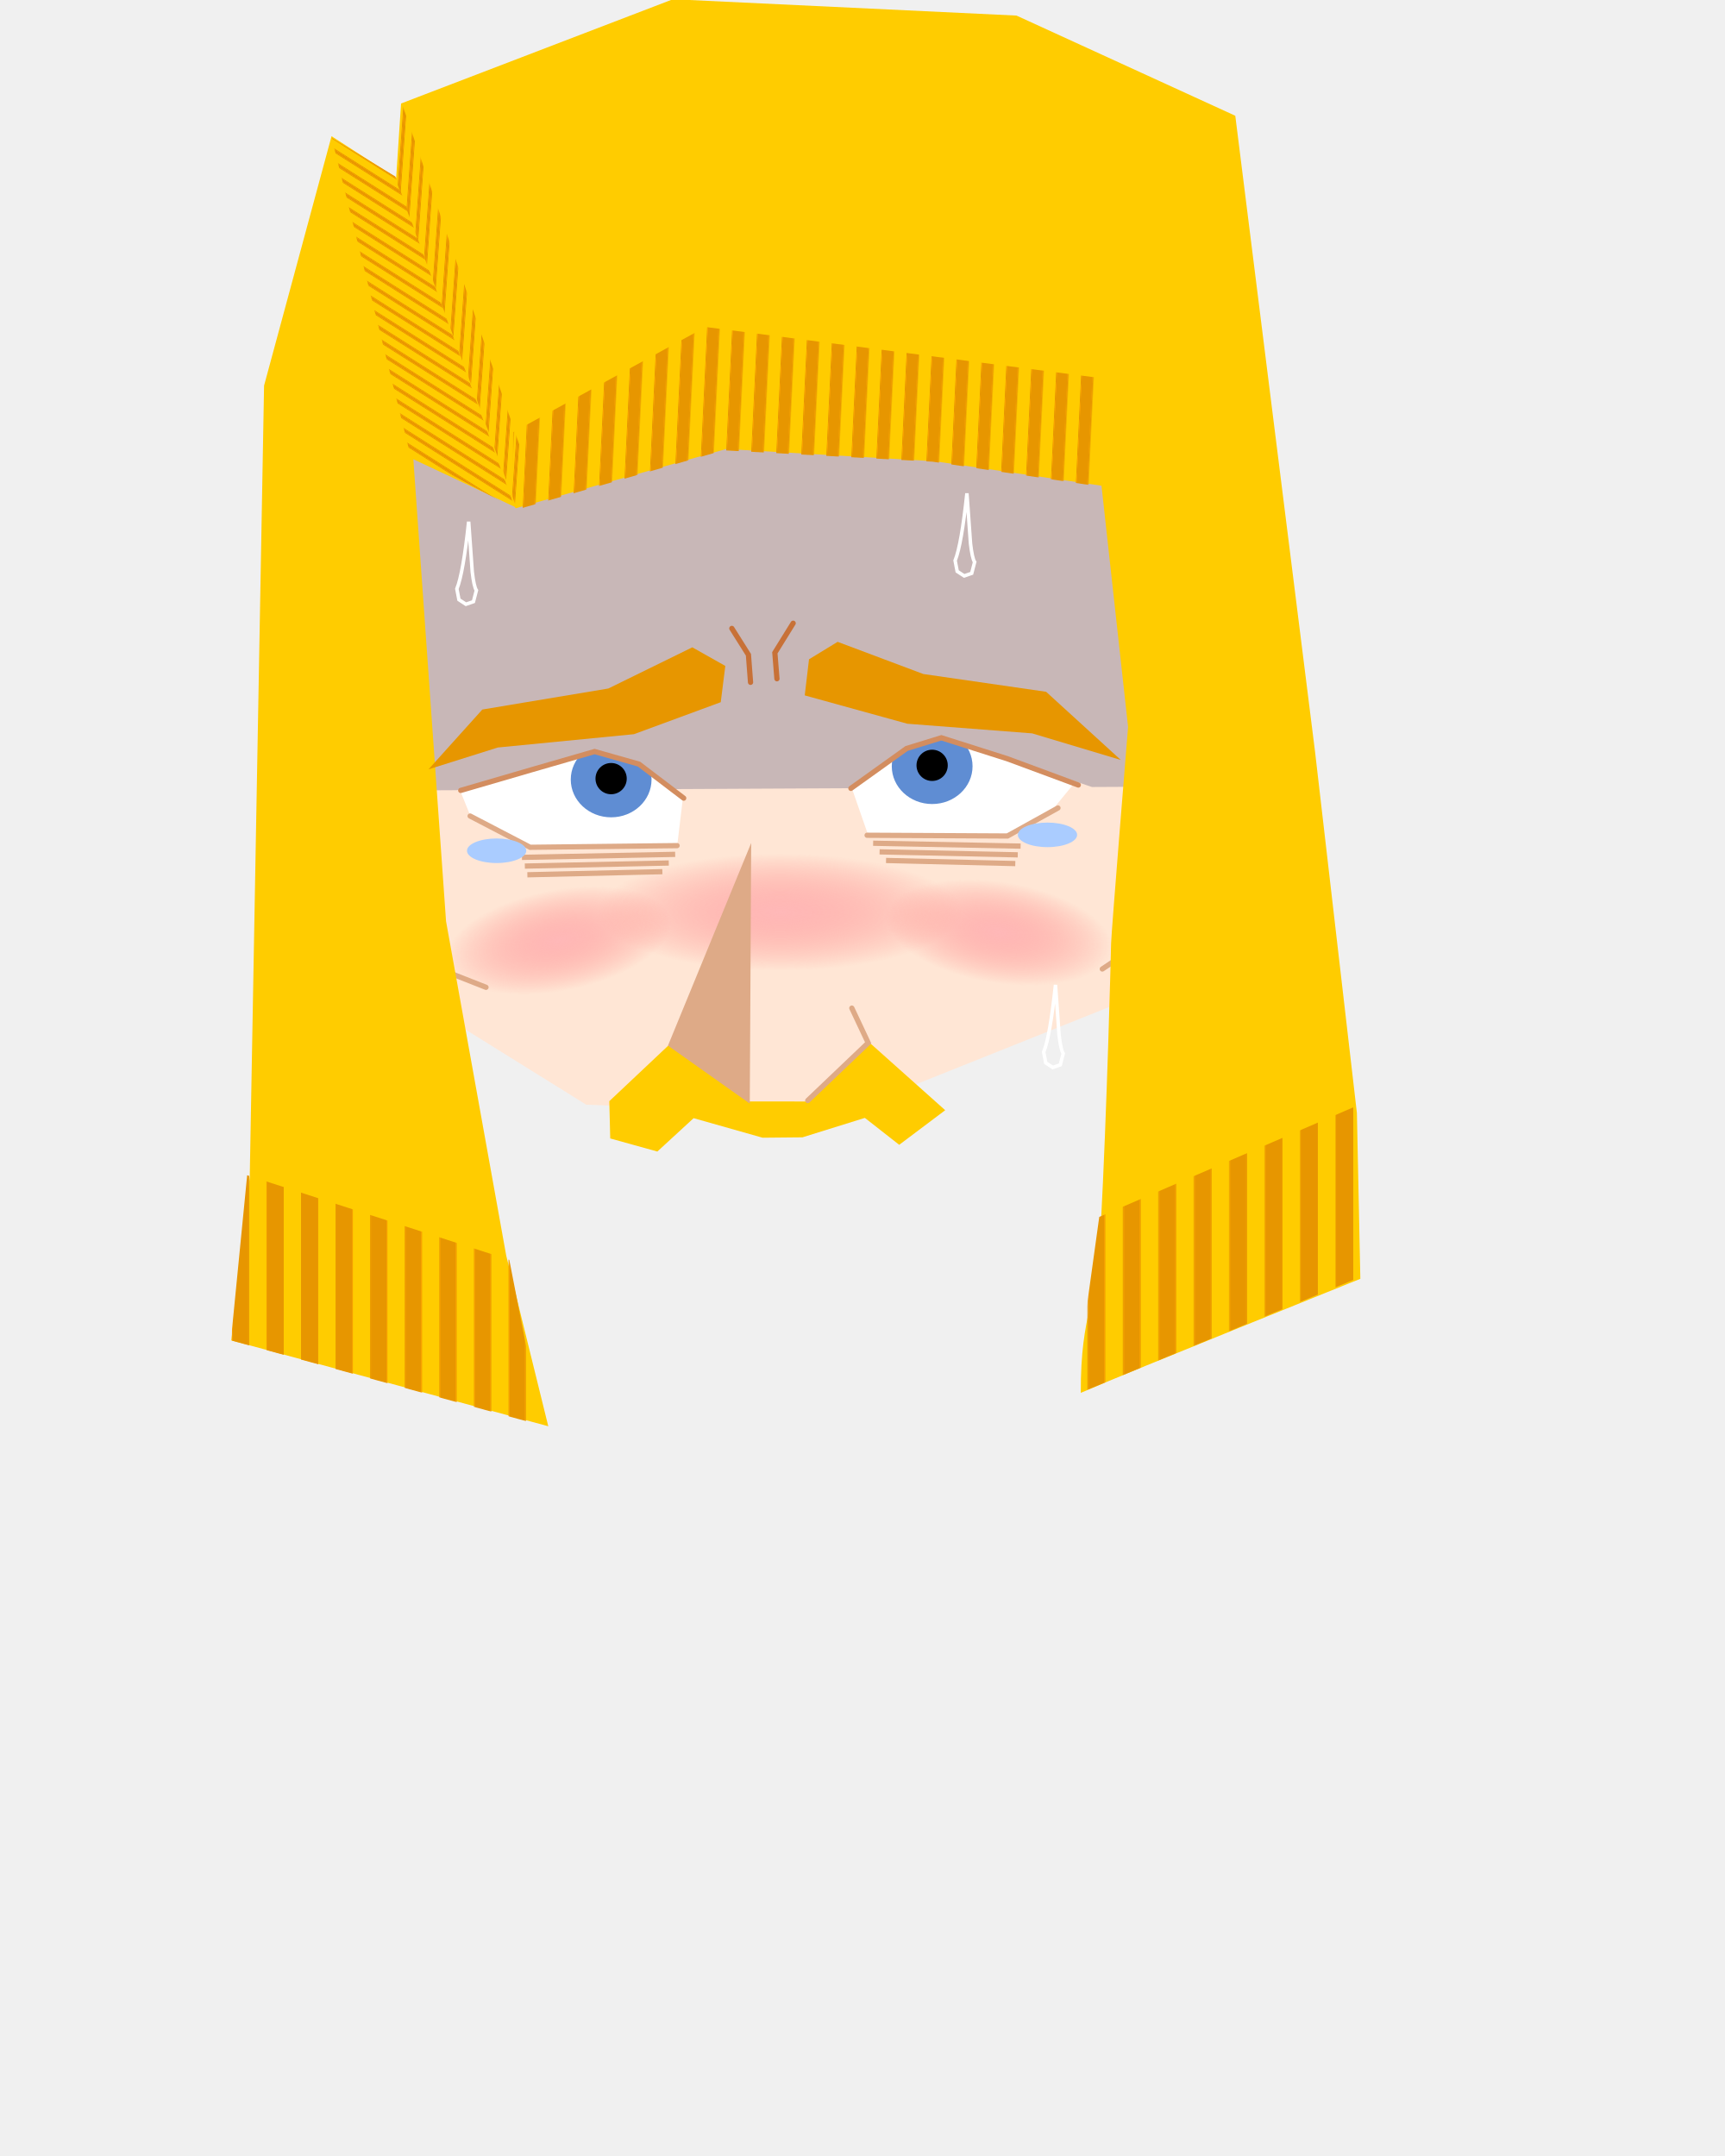
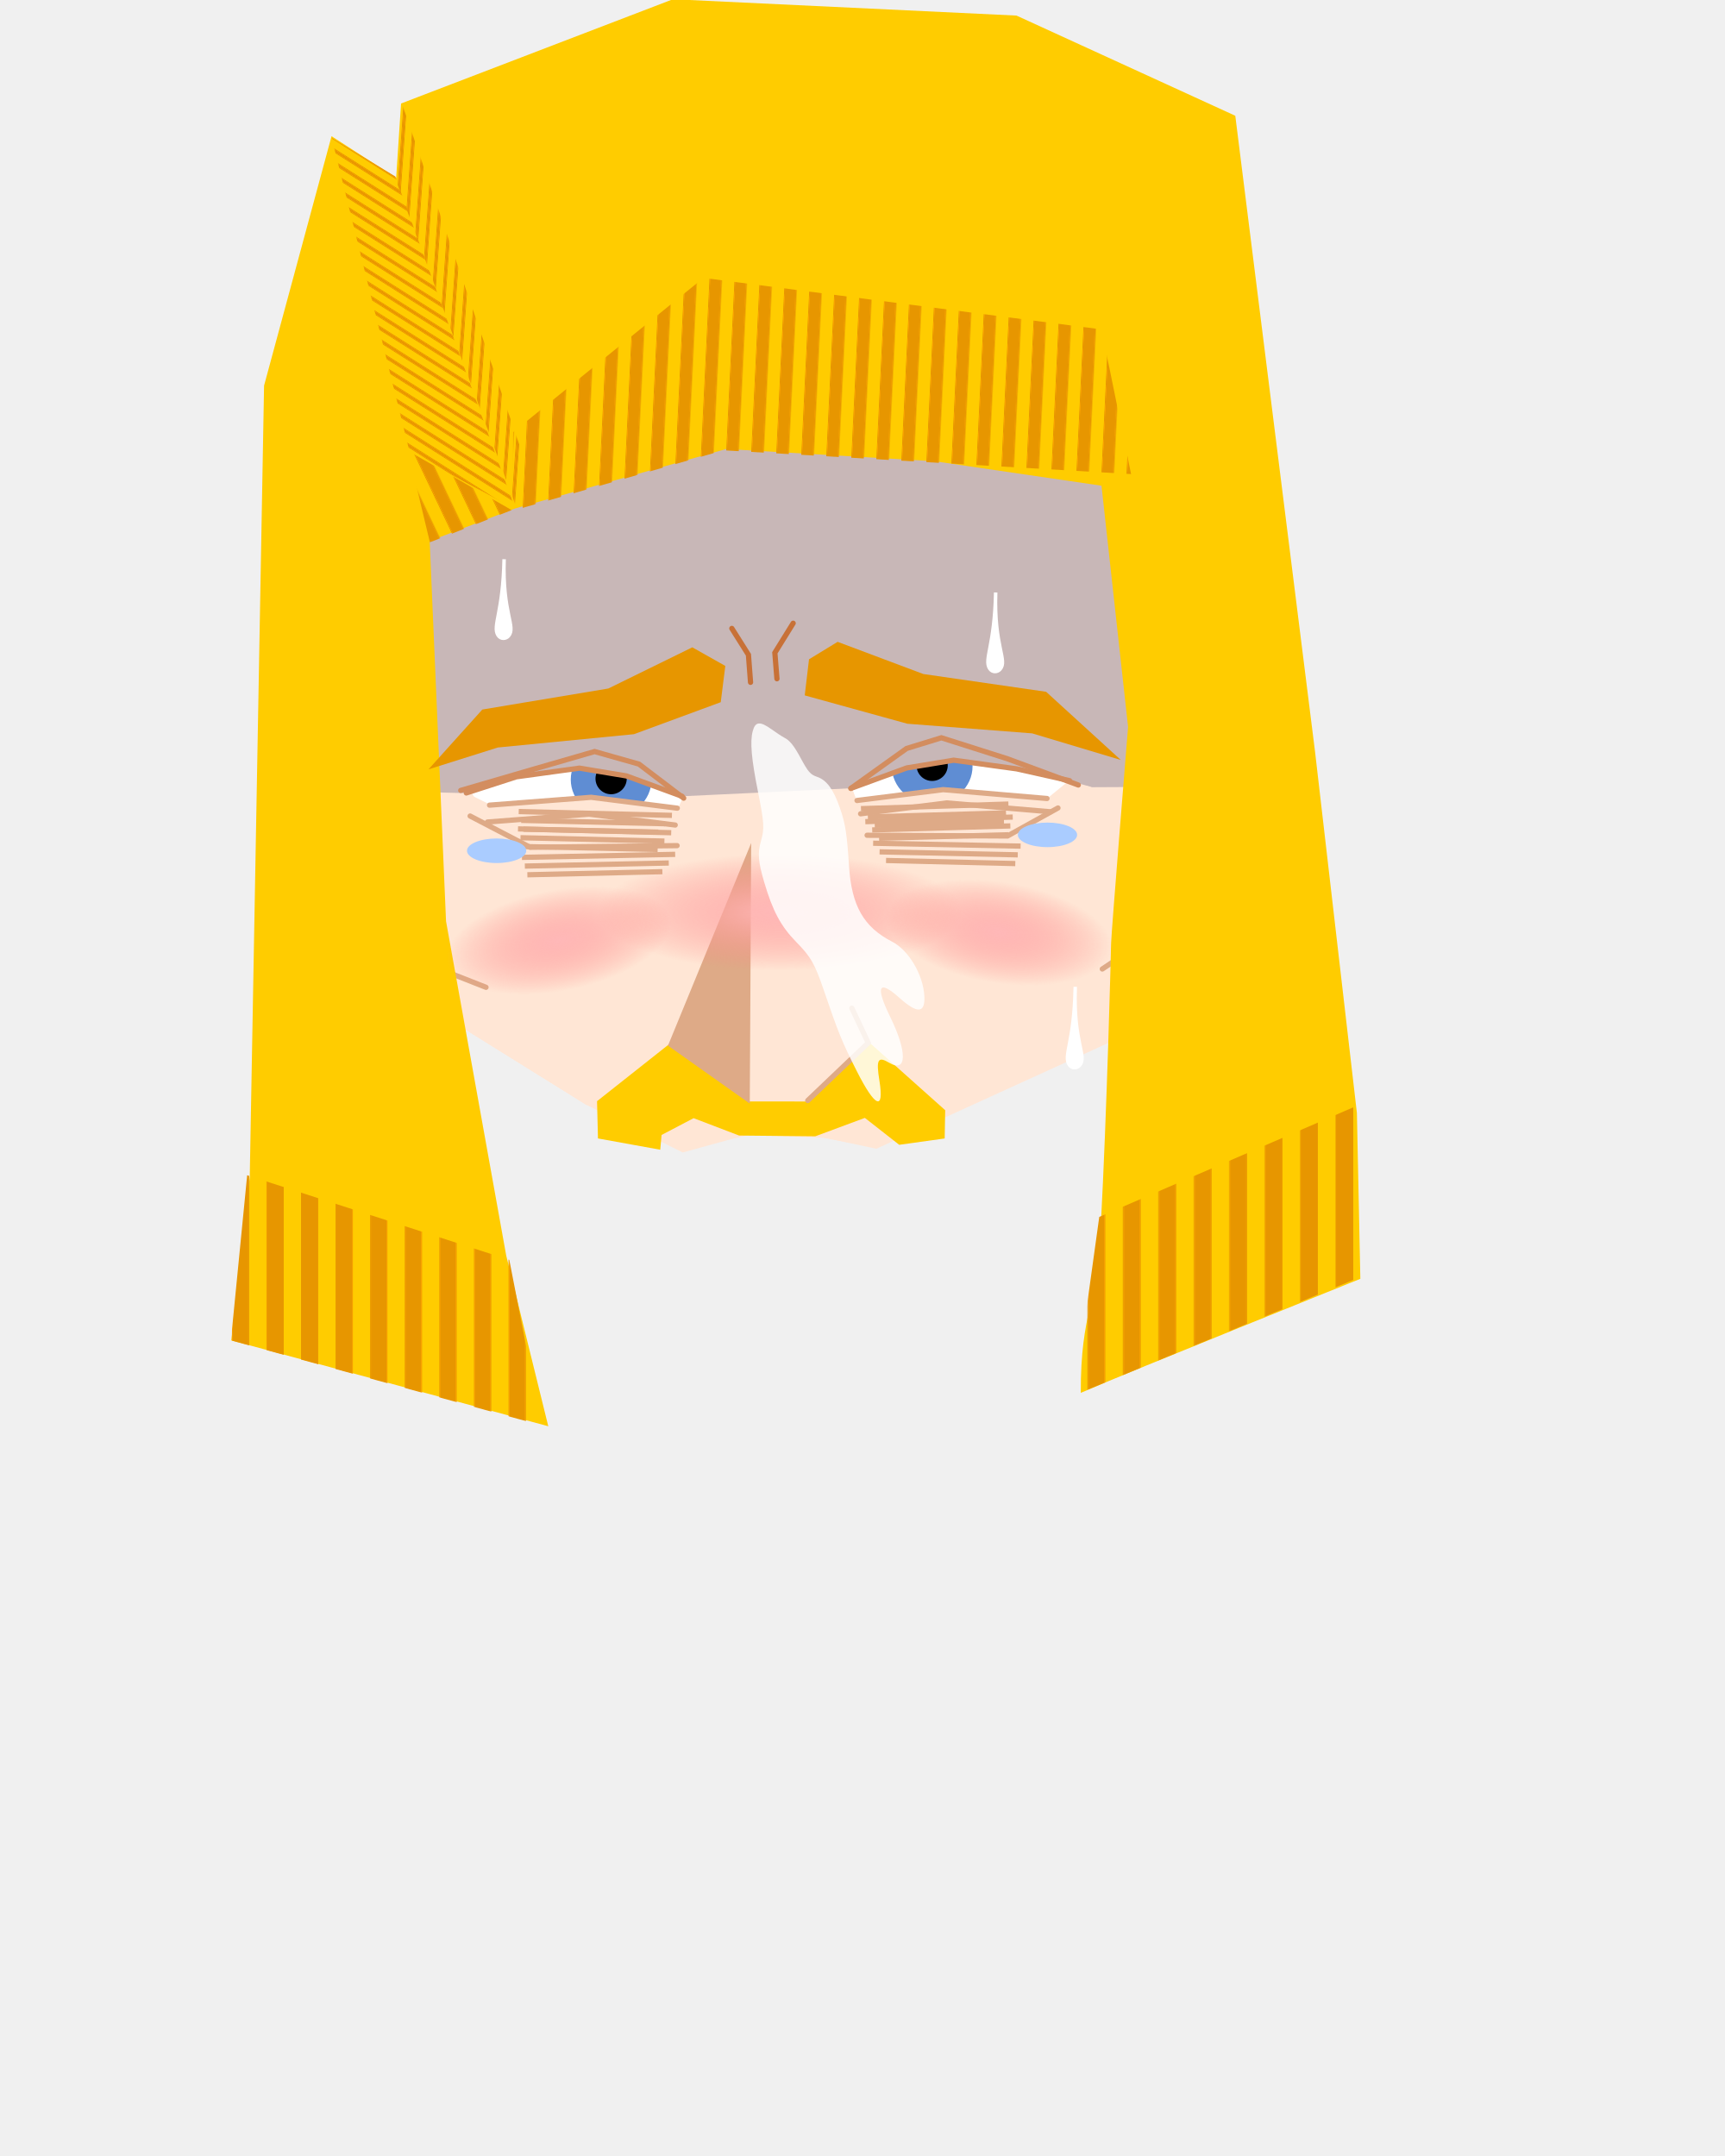
<svg xmlns="http://www.w3.org/2000/svg" xmlns:xlink="http://www.w3.org/1999/xlink" version="1.1" id="svg1" width="987.679" height="1234.713" viewBox="0 0 987.679 1234.713">
  <defs id="defs1">
+     <pattern xlink:href="#pattern70" preserveAspectRatio="xMidYMid" id="pattern33" patternTransform="matrix(6.632197,-3.154878,0.7477122,1.571844,-747.1426,497.6566)" x="0" y="0" />
    <linearGradient id="linearGradient57">
      <stop style="stop-color:#ffb8b8;stop-opacity:1;" offset="0" id="stop57" />
      <stop style="stop-color:#ff8080;stop-opacity:0;" offset="1" id="stop58" />
    </linearGradient>
    <pattern xlink:href="#pattern71" preserveAspectRatio="xMidYMid" id="pattern72" patternTransform="scale(-10.14258,-2.742318)" x="0" y="0" />
    <pattern xlink:href="#pattern70" preserveAspectRatio="xMidYMid" id="pattern71" patternTransform="matrix(9.903055,0,0,2.761035,-979.9788,-289.1933)" x="0" y="0" />
    <pattern patternUnits="userSpaceOnUse" width="2" height="10" patternTransform="translate(0,0) scale(2,2)" preserveAspectRatio="xMidYMid" id="pattern70" style="fill:#e79600">
      <rect style="stroke:none" x="0" y="-0.5" width="1" height="11" id="rect70" />
    </pattern>
    <pattern xlink:href="#pattern40" preserveAspectRatio="xMidYMid" id="pattern41" patternTransform="matrix(7.165937,0.3474264,-0.04673748,0.9639966,0,0)" x="0" y="0" />
    <pattern xlink:href="#pattern38" preserveAspectRatio="xMidYMid" id="pattern40" patternTransform="matrix(7.174355,0,0,0.9651289,256.648,330.3308)" />
    <pattern xlink:href="#Strips1_1" preserveAspectRatio="xMidYMid" id="pattern38" patternTransform="scale(11.31384,1.751631)" x="0" y="0" />
    <pattern patternUnits="userSpaceOnUse" width="2" height="10" patternTransform="translate(0,0) scale(2,2)" preserveAspectRatio="xMidYMid" id="Strips1_1" style="fill:#e79600">
      <rect style="stroke:none" x="0" y="-0.5" width="1" height="11" id="rect134" />
    </pattern>
    <pattern xlink:href="#Strips1_2" preserveAspectRatio="xMidYMid" id="pattern30" patternTransform="matrix(1.069662,-1.689919,1.689919,1.069662,0,0)" x="0" y="0" />
    <pattern xlink:href="#Strips1_2" preserveAspectRatio="xMidYMid" id="pattern29" patternTransform="matrix(1.994914,0.1425469,-0.1425469,1.994914,0,0)" x="0" y="0" />
    <pattern patternUnits="userSpaceOnUse" width="3" height="1" patternTransform="translate(0,0) scale(2,2)" preserveAspectRatio="xMidYMid" id="Strips1_2" style="fill:#e79600">
      <rect style="stroke:none" x="0" y="-0.5" width="1" height="2" id="rect146" />
    </pattern>
    <radialGradient xlink:href="#linearGradient57" id="radialGradient58" cx="588.294" cy="549.659" fx="588.294" fy="549.659" r="65.404" gradientTransform="matrix(1,0,0,0.443038,79.24151,206.6035)" gradientUnits="userSpaceOnUse" />
    <radialGradient xlink:href="#linearGradient57" id="radialGradient59" gradientUnits="userSpaceOnUse" gradientTransform="matrix(1,0,0,0.443038,-362.4529,364.0822)" cx="588.294" cy="549.659" fx="588.294" fy="549.659" r="65.404" />
    <radialGradient xlink:href="#linearGradient57" id="radialGradient60" gradientUnits="userSpaceOnUse" gradientTransform="matrix(1.594937,0,0,0.5126583,-475.3994,256.2689)" cx="588.294" cy="549.659" fx="588.294" fy="549.659" r="65.404" />
  </defs>
  <g id="layer8" style="opacity:1" transform="translate(-16.21748,-15.66529)">
    <rect style="fill:#e9c6af;fill-opacity:1;stroke:none;stroke-width:3;stroke-linecap:round;stroke-dasharray:none" id="rect33" width="506.673" height="125.012" x="199.183" y="415.539" />
    <g id="g70" style="display:inline;opacity:1" transform="translate(0,17.56234)">
      <path style="opacity:1;fill:#ffffff;stroke:none;stroke-width:3.623;stroke-linecap:round" d="m 413.5,488.579 3.777,-35.467 c -21.817,-17.968 -30.07,-26.932 -56.712,-33.841 l -100.037,31.724 7.082,19.586 39.187,23.874 z" id="path16" />
      <ellipse style="opacity:1;fill:#5f8dd3;stroke:none;stroke-width:3.224;stroke-linecap:round" id="ellipse17" cx="366.175" cy="444.54" rx="23.124" ry="21.631" />
      <circle style="opacity:1;fill:#000000;stroke:none;stroke-width:18.91;stroke-linecap:round" id="path19" cx="366.157" cy="444.011" r="8.946" />
    </g>
    <g id="g11" transform="translate(0,17.56234)" style="display:inline;opacity:1">
      <path style="opacity:1;fill:#ffffff;stroke:none;stroke-width:3.663;stroke-linecap:round" d="m 506.317,483.16 -10.473,-35.905 34.686,-28.894 20.953,-8.572 40.584,13.269 58.912,21.075 -15.055,21.855 -32.074,18.733 z" id="path15" />
      <ellipse style="opacity:1;fill:#5f8dd3;stroke:none;stroke-width:3.224;stroke-linecap:round" id="ellipse26" cx="549.994" cy="436.93" rx="23.124" ry="21.631" />
      <circle style="opacity:1;fill:#000000;stroke:none;stroke-width:18.91;stroke-linecap:round" id="circle26" cx="549.976" cy="436.4" r="8.946" />
    </g>
-     <path id="path1" style="display:inline;fill:#ffe6d5;stroke-width:3;stroke-linecap:round" d="m 460.133,22.246 -231.857,126.982 -29.789,143.844 33.278,280.464 120.145,74.778 55.291,2.108 97.877,0.478 239.568,-95.836 L 730.594,379.346 720.057,94.836 Z m 93.666,416.813 36.295,9.951 41.097,15.393 -13.465,16.393 -28.684,14.049 -75.636,-0.756 -9.367,-26.93 31.021,-21.67 z m -196.197,6.557 c 23.358,5.403 30.594,12.412 49.723,26.463 l -3.311,27.734 -84.446,0.868 -34.357,-18.668 -6.209,-15.316 z" />
-     <path id="path43" style="display:none;opacity:1;fill:#ffe6d5;stroke-width:3;stroke-linecap:round" d="m 460.133,22.246 -231.857,126.982 -29.789,143.844 33.278,280.464 120.145,74.778 48.253,-6.585 104.707,7.309 182.137,-16.714 0.267,-33.939 43.32,-219.038 -10.537,-284.51 z m 93.666,416.813 36.295,9.951 40.269,12.081 -11.366,20.047 -59.343,-5.199 -50.346,7.611 -5.269,-16.392 31.021,-21.67 z m -196.197,6.557 c 23.358,5.403 30.594,12.412 49.723,26.463 l -3.896,16.026 -49.061,-5.944 -58.77,4.485 -10.892,-20 z" />
-     <path id="path54" style="display:none;opacity:1;fill:#ffe6d5;stroke-width:3;stroke-linecap:round" d="m 460.133,22.246 -231.857,126.982 -29.789,143.844 33.278,280.464 120.145,74.778 48.253,-6.585 104.707,7.309 182.137,-16.714 0.267,-33.939 43.32,-219.038 -10.537,-284.51 z m 93.666,416.813 36.295,9.951 40.269,12.081 -14.878,12.144 -59.929,-5.199 -48.589,6.44 -2.928,-7.318 31.021,-21.67 z m -196.197,6.557 c 23.358,5.403 30.594,12.412 49.723,26.463 l -3.018,6.952 -49.354,-6.529 -57.599,4.192 -13.819,-6.828 z" />
-     <g id="g60" style="display:inline">
-       <ellipse style="fill:url(#radialGradient60);fill-opacity:1;stroke:none;stroke-width:5.606;stroke-linecap:round;stroke-dasharray:none" id="ellipse59" cx="462.892" cy="538.056" rx="104.315" ry="33.53" />
-       <ellipse style="opacity:1;fill:url(#radialGradient59);fill-opacity:1;stroke:none;stroke-width:4.126;stroke-linecap:round;stroke-dasharray:none" id="ellipse58" cx="225.841" cy="607.602" rx="65.404" ry="28.976" transform="rotate(-10.85478)" />
-       <ellipse style="opacity:1;fill:url(#radialGradient58);fill-opacity:1;stroke:none;stroke-width:4.126;stroke-linecap:round;stroke-dasharray:none" id="path57" cx="667.536" cy="450.123" rx="65.404" ry="28.976" transform="rotate(9.063443)" />
-     </g>
-     <path style="opacity:1;fill:#ffcc00;fill-opacity:1;stroke:none;stroke-width:2.751;stroke-linecap:round" d="m 401.799,611.713 -36.678,34.581 0.526,21.347 26.974,7.494 20.773,-19.109 39.5,11.191 22.844,-0.221 35.715,-11.13 19.672,15.416 26.33,-19.811 -44.35,-39.603 -35.204,34.611 -33.182,-0.031 z" id="path6" />
+     <path id="faceOpen" style="opacity:1;display:inline;fill:#ffe6d5;stroke-width:3;stroke-linecap:round" d="m 460.133,22.246 -231.857,126.982 -29.789,143.844 33.278,280.464 120.145,74.778 60.597,2.179 36.625,4.283 32.138,-0.434 35.019,-10.422 37.12,-24.813 L 744.644,555.064 730.594,379.346 720.057,94.836 Z m 93.666,416.813 36.295,9.951 41.097,15.393 -13.465,16.393 -28.684,14.049 -75.636,-0.756 -9.367,-26.93 31.021,-21.67 z m -196.197,6.557 c 23.358,5.403 30.594,12.412 49.723,26.463 l -3.311,27.734 -84.446,0.868 -34.357,-18.668 -6.209,-15.316 z" />
+     <path id="faceHalfShut" style="display:inline;opacity:1;fill:#ffe6d5;stroke-width:3;stroke-linecap:round" d="m 460.133,22.246 -231.857,126.982 -29.789,143.844 33.278,280.464 120.145,74.778 55.291,27.359 36.333,-10.042 43.951,1.621 30.568,5.671 167.785,-86.846 0.267,-33.939 44.491,-172.791 -10.537,-284.51 z m 93.666,416.813 36.295,9.951 40.269,12.081 -11.366,20.047 -59.343,-5.199 -50.346,7.611 -5.269,-16.392 31.021,-21.67 z m -196.197,6.557 c 23.358,5.403 30.594,12.412 49.723,26.463 l -3.896,16.026 -49.061,-5.944 -58.77,4.485 -10.892,-20 z" />
+     <path id="faceShut" style="display:inline;opacity:1;fill:#ffe6d5;stroke-width:3;stroke-linecap:round" d="m 460.133,22.246 -231.857,126.982 -29.789,143.844 33.278,280.464 120.145,74.778 56.325,25.289 38.229,-8.165 37.294,0.779 34.253,7.328 145.579,-66.394 26.61,-45.647 40.393,-182.157 -10.537,-284.51 z m 93.666,416.813 36.295,9.951 40.269,12.081 -14.878,12.144 -59.929,-5.199 -48.589,6.44 -2.928,-7.318 31.021,-21.67 z m -196.197,6.557 c 23.358,5.403 30.594,12.412 49.723,26.463 l -3.018,6.952 -49.354,-6.529 -57.599,4.192 -13.819,-6.828 z" />
+     <path style="opacity:1;fill:#ffcc00;fill-opacity:1;stroke:none;stroke-width:2.751;stroke-linecap:round" d="m 401.799,611.713 -43.703,34.581 0.526,21.347 35.667,6.46 0.761,-8.457 18.344,-9.618 26.046,9.949 43.615,0.435 28.398,-10.545 19.672,15.416 26.034,-3.629 0.296,-16.181 -44.35,-39.603 -35.204,34.611 -33.182,-0.031 z" id="path6" />
    <path style="fill:#deaa87;stroke-width:3;stroke-linecap:round" d="m 446.368,498.428 -0.811,149.248 -46.85,-33.195 z" id="path2" />
    <path style="fill:none;stroke:#deaa87;stroke-width:3;stroke-linecap:round;stroke-opacity:1" d="m 478.766,645.91 34.598,-33.001 -9.367,-19.904" id="path3" />
-     <path style="display:inline;opacity:1;fill:none;stroke:#deaa87;stroke-width:3;stroke-linecap:round;stroke-opacity:1" d="m 285.421,465.432 34.368,17.905 84.145,-0.958" id="path14" transform="translate(0,17.56234)" />
-     <path style="display:inline;opacity:1;fill:none;stroke:#deaa87;stroke-width:3;stroke-linecap:round;stroke-opacity:1" d="m 512.737,476.442 80.373,0.426 28.928,-16.049" id="path12" transform="translate(0,17.56234)" />
-     <path id="path18" style="display:inline;fill:none;stroke:#deaa87;stroke-width:3;stroke-linecap:round;stroke-opacity:1" d="m 516.193,498.57 84.446,1.656 z m 3.697,4.938 79.122,1.715 z m 3.693,4.938 74.011,1.775 z" />
-     <path id="path20" style="display:inline;fill:none;stroke:#deaa87;stroke-width:3;stroke-linecap:round;stroke-opacity:1" d="m 402.833,504.939 -87.741,1.732 z m -3.667,4.96 -82.416,1.758 z m -3.663,4.96 -77.305,1.786 z" />
-     <path id="path63" style="display:inline;opacity:1;fill:#c8b7b7;fill-opacity:1;stroke:none;stroke-width:3;stroke-linecap:round" d="m 235.545,260.824 -10.135,207.637 52.344,-0.262 79.848,-22.584 c 10.251,2.371 18.081,3.955 24.588,7.478 6.529,3.535 11.73,9.015 19.066,14.486 l 102.916,-0.516 30.889,-21.576 18.738,-6.43 36.295,9.951 51.404,17.369 51.873,-0.26 34.152,-202.189 z" />
-     <path id="path52" style="display:none;opacity:1;fill:#c8b7b7;fill-opacity:1;stroke:none;stroke-width:3;stroke-linecap:round" d="m 235.545,260.824 -10.135,207.637 56.483,1.394 29.797,-8.952 36.805,-5.353 c 10.251,1.129 22.491,3.206 29.555,5.409 7.357,2.293 20.423,5.289 27.759,10.761 l 98.363,-4.655 31.303,-12.883 27.017,-3.946 36.709,4.984 42.297,11.16 51.873,-0.26 34.152,-202.189 z" />
-     <path style="display:inline;opacity:1;fill:none;stroke:#d38d5f;stroke-width:3;stroke-linecap:round;stroke-opacity:1" d="m 503.454,449.596 31.924,-22.865 19.885,-6.113 37.759,12.001 40.653,15.049" id="path11" transform="translate(0,17.56234)" />
-     <path style="display:inline;opacity:1;fill:none;stroke:#d38d5f;stroke-width:3;stroke-linecap:round;stroke-opacity:1" d="m 407.718,455.19 -25.618,-19.494 -25.408,-7.193 -35.615,10.295 -41.038,11.965" id="path13" transform="translate(0,17.56234)" />
+     <path style="display:inline;opacity:1;fill:none;stroke:#deaa87;stroke-width:3;stroke-linecap:round;stroke-opacity:1" d="m 285.421,465.432 34.368,17.905 84.145,-0.958" id="bottomLineLeftOpen" transform="translate(0,17.56234)" />
+     <path style="display:inline;opacity:1;fill:none;stroke:#deaa87;stroke-width:3;stroke-linecap:round;stroke-opacity:1" d="m 512.737,476.442 80.373,0.426 28.928,-16.049" id="bottomLineRightOpen" transform="translate(0,17.56234)" />
+     <path id="eyelinesRightOpen" style="display:inline;fill:none;stroke:#deaa87;stroke-width:3;stroke-linecap:round;stroke-opacity:1" d="m 516.193,498.57 84.446,1.656 z m 3.697,4.938 79.122,1.715 z m 3.693,4.938 74.011,1.775 z" />
+     <path id="eyelinesLeftOpen" style="display:inline;fill:none;stroke:#deaa87;stroke-width:3;stroke-linecap:round;stroke-opacity:1" d="m 402.833,504.939 -87.741,1.732 z m -3.667,4.96 -82.416,1.758 z m -3.663,4.96 -77.305,1.786 z" />
+     <path id="faceShadowOpen" style="display:inline;opacity:1;fill:#c8b7b7;fill-opacity:1;stroke:none;stroke-width:3;stroke-linecap:round" d="m 235.545,260.824 -10.135,207.637 52.344,-0.262 79.848,-22.584 c 10.251,2.371 18.081,3.955 24.588,7.478 6.529,3.535 11.73,9.015 19.066,14.486 l 102.916,-0.516 30.889,-21.576 18.738,-6.43 36.295,9.951 51.404,17.369 51.873,-0.26 34.152,-202.189 z" />
+     <path id="faceShadowShut" style="display:inline;opacity:1;fill:#c8b7b7;fill-opacity:1;stroke:none;stroke-width:3;stroke-linecap:round" d="m 235.545,260.824 -10.135,207.637 56.483,1.394 29.797,-8.952 36.805,-5.353 c 10.251,1.129 22.491,3.206 29.555,5.409 7.357,2.293 20.423,5.289 27.759,10.761 l 98.363,-4.655 31.303,-12.883 27.017,-3.946 36.709,4.984 42.297,11.16 51.873,-0.26 34.152,-202.189 z" />
+     <path style="display:inline;opacity:1;fill:none;stroke:#d38d5f;stroke-width:3;stroke-linecap:round;stroke-opacity:1" d="m 503.454,449.596 31.924,-22.865 19.885,-6.113 37.759,12.001 40.653,15.049" id="topLineRightOpen" transform="translate(0,17.56234)" />
+     <path style="display:inline;opacity:1;fill:none;stroke:#d38d5f;stroke-width:3;stroke-linecap:round;stroke-opacity:1" d="m 407.718,455.19 -25.618,-19.494 -25.408,-7.193 -35.615,10.295 -41.038,11.965" id="topLineLeftOpen" transform="translate(0,17.56234)" />
    <path style="display:inline;opacity:1;fill:none;stroke:#deaa87;stroke-width:3;stroke-linecap:round;stroke-opacity:1" d="m 675.564,531.686 -8.279,25.665 -19.87,13.246" id="path23" />
    <path style="display:inline;opacity:1;fill:none;stroke:#deaa87;stroke-width:3;stroke-linecap:round;stroke-opacity:1" d="m 262.218,556.239 9.107,15.73 23.181,9.107" id="path24" />
-     <path style="opacity:1;fill:#ffcc00;fill-opacity:1;stroke:none;stroke-width:3;stroke-linecap:round" d="m 312.113,306.478 -59.215,-27.822 18.733,264.606 34.46,191.48 24.081,97.713 -181.478,-49.175 10.537,-93.666 8.196,-453.108 38.637,-142.84 52.687,33.954 z" id="path7" />
+     <path style="opacity:1;fill:#ffcc00;fill-opacity:1;stroke:none;stroke-width:3;stroke-linecap:round" d="m 312.113,306.478 -49.848,19.011 9.367,217.773 34.46,191.48 24.081,97.713 -181.478,-49.175 10.537,-93.666 8.196,-453.108 38.637,-142.84 52.687,33.954 z" id="path7" />
    <path style="opacity:1;fill:#ffcc00;fill-opacity:1;stroke:none;stroke-width:3;stroke-linecap:round" d="m 311.439,306.756 120.595,-33.954 119.424,7.025 95.498,13.991 15.221,138.157 c 0,0 -9.722,119.282 -9.722,123.965 0,2.611 -2.424,97.415 -5.939,162.382 -1.859,45.511 -11.505,47.773 -11.42,95.003 29.475,-12.793 160.082,-65.299 160.082,-65.299 L 793.206,653.101 769.231,446.084 723.569,81.958 598.291,24.587 401.592,15.221 245.873,74.933 241.114,147.214 Z" id="path8" />
-     <path style="opacity:1;fill:#e79600;fill-opacity:1;stroke:none;stroke-width:2.566;stroke-linecap:round" d="m 412.653,386.376 18.893,10.662 -2.612,20.77 -49.726,18.317 -77.918,7.624 -39.711,12.51 30.835,-34.258 72.158,-12.043 z" id="path5" />
+     <path style="opacity:1;fill:#e79600;fill-opacity:1;stroke:none;stroke-width:2.566;stroke-linecap:round" d="m 412.653,386.376 18.893,10.662 -2.612,20.77 -49.726,18.317 -77.918,7.624 -39.711,12.51 30.835,-34.258 72.158,-12.043 z" id="browLeft" />
    <path style="opacity:1;fill:#e79600;fill-opacity:1;stroke:none;stroke-width:2.521;stroke-linecap:round" d="m 495.862,383.237 -16.39,9.999 -2.444,20.673 58.72,16.224 71.514,5.525 50.768,15.238 -42.791,-39.057 -70.313,-10.173 z" id="path4" />
    <path style="fill:none;stroke:#c87137;stroke-width:3;stroke-linecap:round;stroke-opacity:1" d="m 435.284,375.552 9.501,15.092 1.208,15.771" id="path21" />
    <path style="fill:none;stroke:#c87137;stroke-width:3;stroke-linecap:round;stroke-opacity:1" d="m 470.394,372.581 -10.483,16.92 1.194,14.877" id="path22" />
-     <path style="fill:url(#pattern30);fill-opacity:1;stroke:none;stroke-width:3;stroke-linecap:round" d="M 311.289,307.15 242.574,116.733 206.146,94.587 250.853,274.862 Z" id="path25" />
-     <path style="fill:url(#pattern29);fill-opacity:1;stroke:none;stroke-width:3;stroke-linecap:round" d="M 311.703,305.701 242.988,119.01 246.506,75.339 316.671,279.208 Z" id="path27" />
-     <path style="fill:url(#pattern71);fill-opacity:1;stroke:none;stroke-width:3;stroke-linecap:round" d="m 326.317,831.941 -18.456,-94.757 -150.113,-48.468 -9.296,94.565 z" id="path38" />
-     <path style="fill:url(#pattern41);fill-opacity:1;stroke:none;stroke-width:3;stroke-linecap:round" d="m 309.865,308.116 0.192,-44.955 110.154,-60.237 227.942,29.482 -2.893,61.794 -95.039,-14.137 -119.705,-6.528 z" id="path40" />
-     <path style="fill:url(#pattern72);fill-opacity:1;stroke:none;stroke-width:3.026;stroke-linecap:round" d="m 631.522,814.596 14.152,-102.027 147.562,-63.662 4.839,96.9 z" id="path71" />
-     <path style="fill:none;fill-opacity:1;stroke:#ffffff;stroke-width:2;stroke-linecap:round;stroke-dasharray:none" d="m 284.584,314.417 c -2.023,19.199 -4.298,32.458 -6.764,38.498 l 1.189,6.171 4.006,2.624 4.307,-1.486 1.685,-6.476 c -0.98,-1.423 -1.753,-5.278 -2.371,-10.594 z" id="path60-3" />
-     <path style="fill:none;fill-opacity:1;stroke:#ffffff;stroke-width:2;stroke-linecap:round;stroke-dasharray:none" d="m 569.895,298.192 c -2.023,19.199 -4.298,32.458 -6.764,38.498 l 1.189,6.171 4.006,2.624 4.307,-1.486 1.685,-6.476 c -0.98,-1.423 -1.753,-5.278 -2.371,-10.594 z" id="path60-3-1" />
-     <path style="fill:none;fill-opacity:1;stroke:#ffffff;stroke-width:2;stroke-linecap:round;stroke-dasharray:none" d="m 620.612,579.687 c -2.023,19.199 -4.298,32.458 -6.764,38.498 l 1.188,6.171 4.006,2.624 4.307,-1.486 1.685,-6.476 c -0.98,-1.423 -1.753,-5.278 -2.371,-10.594 z" id="path60-3-6" />
-     <ellipse style="display:inline;fill:#aaccff;fill-opacity:1;stroke:none;stroke-width:3;stroke-linecap:round;stroke-dasharray:none" id="path33" cx="616.029" cy="493.776" rx="16.972" ry="7.037" />
-     <ellipse style="display:inline;fill:#aaccff;fill-opacity:1;stroke:none;stroke-width:3;stroke-linecap:round;stroke-dasharray:none" id="ellipse33" cx="300.6" cy="502.883" rx="16.972" ry="7.037" />
-     <g id="layer3" style="display:none">
-       <path id="path39" style="opacity:1;fill:none;stroke:#deaa87;stroke-width:3;stroke-linecap:round;stroke-opacity:1" d="m 511.714,486.221 84.422,-2.634 z m 3.943,4.743 79.107,-2.305 z m 3.939,4.744 74.005,-1.985 z" />
-       <path id="path37" style="opacity:1;fill:none;stroke:#deaa87;stroke-width:3;stroke-linecap:round;stroke-opacity:1" d="m 400.564,492.555 -87.731,-2.192 z m -3.885,4.791 -82.413,-1.928 z m -3.881,4.792 -77.307,-1.67 z" />
-       <path style="opacity:1;fill:none;stroke:#deaa87;stroke-width:3;stroke-linecap:round;stroke-opacity:1" d="m 509.012,481.711 49.327,-6.221 59.456,5.079" id="path36" />
-       <path style="opacity:1;fill:none;stroke:#deaa87;stroke-width:3;stroke-linecap:round;stroke-opacity:1" d="m 402.864,488.15 -49.327,-6.221 -58.167,4.494" id="path41" />
+     <g id="layer3" style="display:inline">
+       <path id="eyelinesRightHalfShut" style="opacity:1;fill:none;stroke:#deaa87;stroke-width:3;stroke-linecap:round;stroke-opacity:1" d="m 511.714,486.221 84.422,-2.634 z m 3.943,4.743 79.107,-2.305 z m 3.939,4.744 74.005,-1.985 z" />
+       <path id="eyelinesLeftHalfShut" style="opacity:1;fill:none;stroke:#deaa87;stroke-width:3;stroke-linecap:round;stroke-opacity:1" d="m 400.564,492.555 -87.731,-2.192 z m -3.885,4.791 -82.413,-1.928 z m -3.881,4.792 -77.307,-1.67 z" />
+       <path style="opacity:1;fill:none;stroke:#deaa87;stroke-width:3;stroke-linecap:round;stroke-opacity:1" d="m 509.012,481.711 49.327,-6.221 59.456,5.079" id="bottomLineRightHalfShut" />
+       <path style="opacity:1;fill:none;stroke:#deaa87;stroke-width:3;stroke-linecap:round;stroke-opacity:1" d="m 402.864,488.15 -49.327,-6.221 -58.167,4.494" id="bottomLineLeftHalfShut" />
    </g>
-     <g id="g48" style="display:none">
-       <path id="path44" style="opacity:1;fill:none;stroke:#deaa87;stroke-width:3;stroke-linecap:round;stroke-opacity:1" d="m 509.23,478.77 84.422,-2.634 z m 3.943,4.743 79.107,-2.305 z m 3.939,4.744 74.005,-1.985 z" />
-       <path id="path45" style="opacity:1;fill:none;stroke:#deaa87;stroke-width:3;stroke-linecap:round;stroke-opacity:1" d="M 400.978,482.62 313.247,480.429 Z m -3.885,4.791 -82.413,-1.928 z m -3.881,4.792 -77.307,-1.67 z" />
-       <path style="opacity:1;fill:none;stroke:#deaa87;stroke-width:3;stroke-linecap:round;stroke-opacity:1" d="m 506.963,474.1 49.327,-6.221 59.456,5.079" id="path47" />
-       <path style="opacity:1;fill:none;stroke:#deaa87;stroke-width:3;stroke-linecap:round;stroke-opacity:1" d="m 404.034,478.491 -49.327,-6.221 -58.167,4.494" id="path48" />
-       <path style="display:inline;opacity:1;fill:none;stroke:#d38d5f;stroke-width:3;stroke-linecap:round;stroke-opacity:1" d="m 503.454,449.596 31.924,-11.688 26.922,-4.457 36.103,4.964 30.304,6.77" id="path51" transform="translate(0,17.56234)" />
-       <path style="display:inline;opacity:1;fill:none;stroke:#d38d5f;stroke-width:3;stroke-linecap:round;stroke-opacity:1" d="m 406.831,471.712 -31.924,-11.688 -26.922,-4.457 -36.103,4.964 -28.649,9.254" id="path53" />
-       <path style="opacity:1;fill:none;stroke:#deaa87;stroke-width:3;stroke-linecap:round;stroke-opacity:1" d="m 404.034,478.491 -49.327,-6.221 -58.167,4.494" id="path55" />
+     <g id="g48" style="display:inline">
+       <path id="eyelinesRightShut" style="opacity:1;fill:none;stroke:#deaa87;stroke-width:3;stroke-linecap:round;stroke-opacity:1" d="m 509.23,478.77 84.422,-2.634 z m 3.943,4.743 79.107,-2.305 z m 3.939,4.744 74.005,-1.985 z" />
+       <path id="eyelinesLeftShut" style="opacity:1;fill:none;stroke:#deaa87;stroke-width:3;stroke-linecap:round;stroke-opacity:1" d="M 400.978,482.62 313.247,480.429 Z m -3.885,4.791 -82.413,-1.928 z m -3.881,4.792 -77.307,-1.67 z" />
+       <path style="opacity:1;fill:none;stroke:#deaa87;stroke-width:3;stroke-linecap:round;stroke-opacity:1" d="m 506.963,474.1 49.327,-6.221 59.456,5.079" id="bottomLineRightShut" />
+       <path style="opacity:1;fill:none;stroke:#deaa87;stroke-width:3;stroke-linecap:round;stroke-opacity:1" d="m 404.034,478.491 -49.327,-6.221 -58.167,4.494" id="bottomLineLeftShut" />
+       <path style="display:inline;opacity:1;fill:none;stroke:#d38d5f;stroke-width:3;stroke-linecap:round;stroke-opacity:1" d="m 503.454,449.596 31.924,-11.688 26.922,-4.457 36.103,4.964 30.304,6.77" id="topLineRightShut" transform="translate(0,17.56234)" />
+       <path style="display:inline;opacity:1;fill:none;stroke:#d38d5f;stroke-width:3;stroke-linecap:round;stroke-opacity:1" d="m 406.831,471.712 -31.924,-11.688 -26.922,-4.457 -36.103,4.964 -28.649,9.254" id="topLineLeftShut" />
+     </g>
+     <g id="layer2">
+       <path style="opacity:1;fill:url(#pattern33);fill-opacity:1;stroke:none;stroke-width:3;stroke-linecap:round" d="m 262.383,326.226 -12.586,-52.394 59.419,33.954 z" id="path26" />
+       <path style="opacity:1;fill:url(#pattern30);fill-opacity:1;stroke:none;stroke-width:3;stroke-linecap:round" d="M 311.289,307.15 242.574,116.733 206.146,94.587 250.853,274.862 Z" id="path25" />
+       <path style="opacity:1;fill:url(#pattern29);fill-opacity:1;stroke:none;stroke-width:3;stroke-linecap:round" d="M 311.703,305.701 242.988,119.01 246.506,75.339 316.671,279.208 Z" id="path27" />
+       <path style="opacity:1;fill:url(#pattern71);fill-opacity:1;stroke:none;stroke-width:3;stroke-linecap:round" d="m 326.317,831.941 -18.456,-94.757 -150.113,-48.468 -9.296,94.565 z" id="path38" />
+       <path style="opacity:1;fill:url(#pattern41);fill-opacity:1;stroke:none;stroke-width:3;stroke-linecap:round" d="m 309.865,308.116 0.192,-44.955 108.983,-88.337 227.942,29.482 16.906,82.857 -233.372,-13.628 z" id="path40" />
+       <path style="opacity:1;fill:url(#pattern72);fill-opacity:1;stroke:none;stroke-width:3.026;stroke-linecap:round" d="m 631.522,814.596 14.152,-102.027 147.562,-63.662 4.839,96.9 z" id="path71" />
+     </g>
+     <g id="layer4">
+       <path style="opacity:1;fill:#ffffff;fill-opacity:1;stroke:#ffffff;stroke-width:2;stroke-linecap:round;stroke-dasharray:none" d="m 586.362,354.972 c -0.578,30.383 -6.714,38.234 -3.517,43.44 1.569,2.555 4.566,2.218 6.047,0.504 4.452,-5.153 -3.615,-12.895 -2.531,-43.944 z" id="sweat3" />
+       <path style="opacity:1;fill:#ffffff;fill-opacity:1;stroke:#ffffff;stroke-width:2;stroke-linecap:round;stroke-dasharray:none" d="m 304.878,335.93 c -0.578,30.383 -6.714,38.234 -3.517,43.44 1.569,2.555 4.566,2.218 6.047,0.504 4.452,-5.153 -3.615,-12.895 -2.531,-43.944 z" id="sweat2" />
+       <path style="opacity:1;fill:#ffffff;fill-opacity:1;stroke:#ffffff;stroke-width:2;stroke-linecap:round;stroke-dasharray:none" d="m 631.897,581.816 c -0.578,30.383 -6.714,38.234 -3.517,43.44 1.569,2.555 4.566,2.218 6.047,0.504 4.452,-5.153 -3.615,-12.895 -2.531,-43.944 z" id="sweat1" />
+       <g id="blush" style="display:inline;opacity:1">
+         <ellipse style="fill:url(#radialGradient60);fill-opacity:1;stroke:none;stroke-width:5.606;stroke-linecap:round;stroke-dasharray:none" id="ellipse59" cx="462.892" cy="538.056" rx="104.315" ry="33.53" />
+         <ellipse style="opacity:1;fill:url(#radialGradient59);fill-opacity:1;stroke:none;stroke-width:4.126;stroke-linecap:round;stroke-dasharray:none" id="ellipse58" cx="225.841" cy="607.602" rx="65.404" ry="28.976" transform="rotate(-10.85478)" />
+         <ellipse style="opacity:1;fill:url(#radialGradient58);fill-opacity:1;stroke:none;stroke-width:4.126;stroke-linecap:round;stroke-dasharray:none" id="path57" cx="667.536" cy="450.123" rx="65.404" ry="28.976" transform="rotate(9.063443)" />
+       </g>
+       <ellipse style="display:inline;opacity:1;fill:#aaccff;fill-opacity:1;stroke:none;stroke-width:3;stroke-linecap:round;stroke-dasharray:none" id="tearRight" cx="616.029" cy="493.776" rx="16.972" ry="7.037" />
+       <ellipse style="display:inline;opacity:1;fill:#aaccff;fill-opacity:1;stroke:none;stroke-width:3;stroke-linecap:round;stroke-dasharray:none" id="tearLeft" cx="300.6" cy="502.883" rx="16.972" ry="7.037" />
+       <path d="m 447.202,434.529 c -1.56,6.022 -0.699,15.802 3.028,34.429 3.614,18.062 3.796,21.146 1.687,28.521 -1.943,6.795 -1.554,11.598 1.895,23.381 4.83,16.499 9.613,25.407 18.467,34.397 8.248,8.375 10.56,12.448 15.782,27.817 8.064,23.73 10.401,29.457 18.797,46.064 10.517,20.805 15.756,23.005 12.931,5.435 -1.963,-12.21 -0.899,-14.147 5.639,-10.263 10.114,6.005 10.405,-6.132 0.627,-26.079 -8.713,-17.773 -6.826,-21.901 5.114,-11.185 10.401,9.335 14.9,9.026 14.344,-0.986 -0.682,-12.261 -8.979,-26.236 -18.477,-31.123 -16.261,-8.367 -23.178,-20.502 -24.65,-43.248 -1.214,-18.753 -2.086,-24.314 -5.226,-33.335 -3.701,-10.633 -7.558,-15.911 -12.996,-17.78 -3.926,-1.35 -5.109,-2.701 -9.514,-10.859 -3.802,-7.043 -6.161,-9.983 -9.287,-11.571 -1.186,-0.605 -4.382,-2.698 -7.102,-4.652 -6.907,-4.963 -9.571,-4.715 -11.06,1.039" id="faceCum" style="opacity:0.843;display:inline;fill:#ffffff;stroke-width:1.377" />
    </g>
  </g>
</svg>
